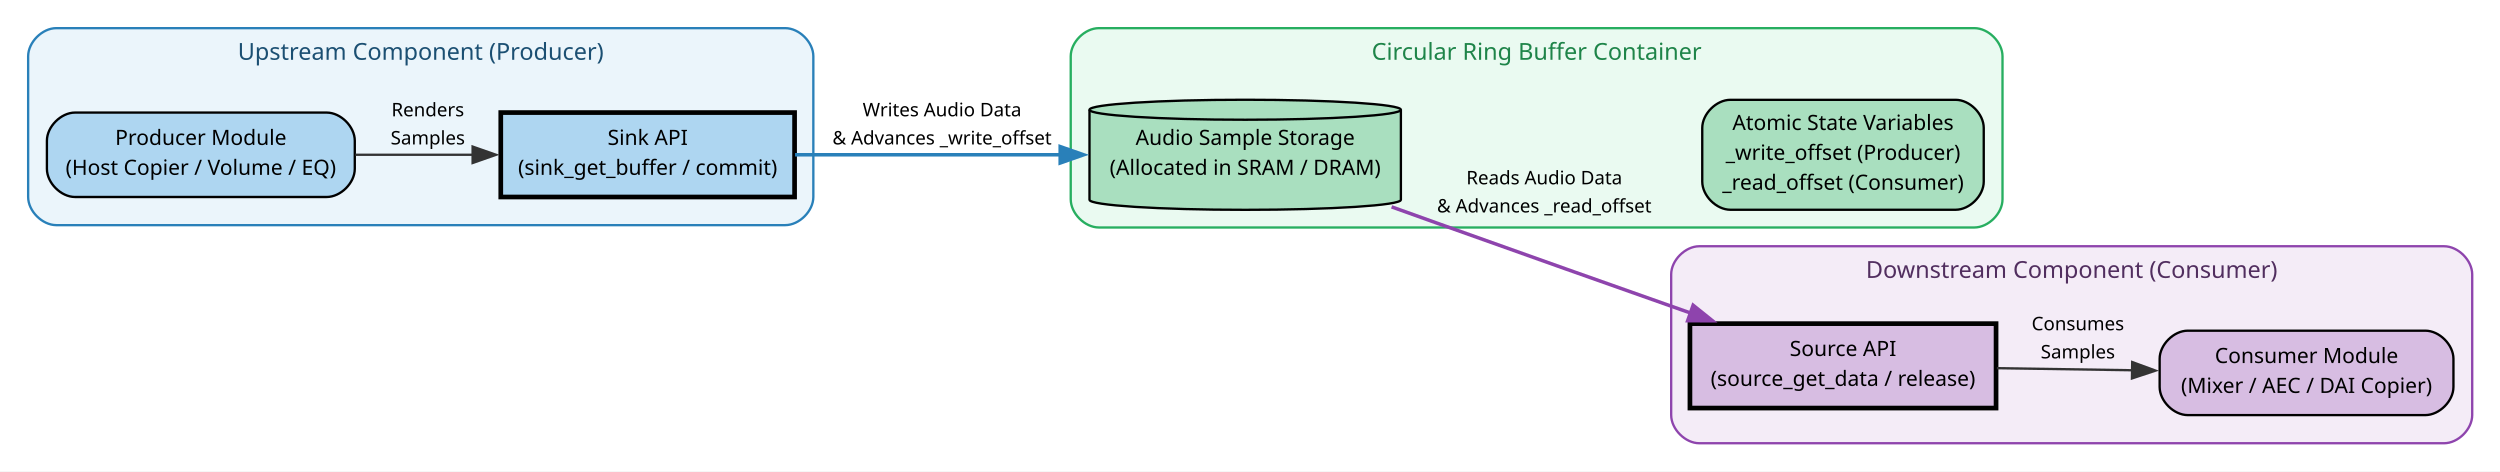
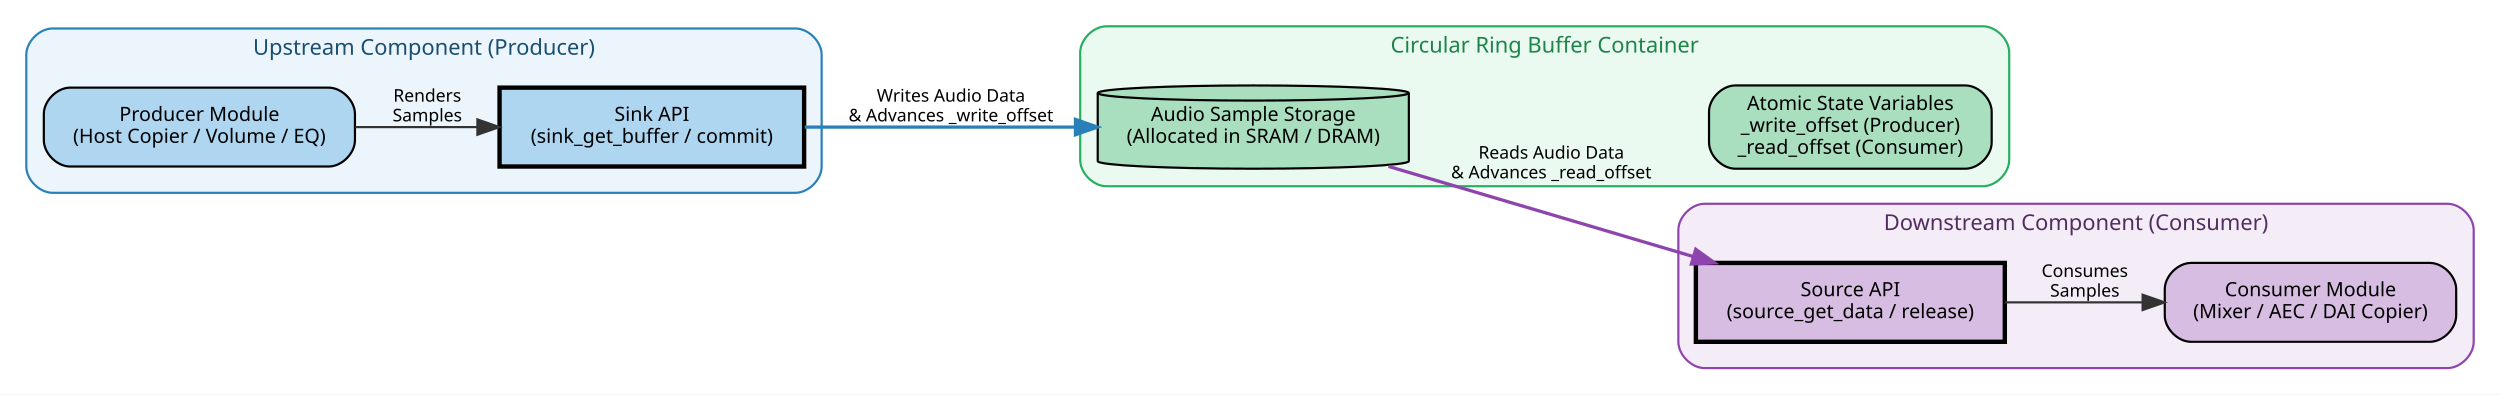
- <svg xmlns="http://www.w3.org/2000/svg" width="1066pt" height="201pt" viewBox="0.00 0.00 1066.00 201.00">
-   <g id="graph0" class="graph" transform="scale(1 1) rotate(0) translate(4 197)">
-     <polygon fill="white" stroke="none" points="-4,4 -4,-197 1062.15,-197 1062.15,4 -4,4" />
+ <svg xmlns="http://www.w3.org/2000/svg" width="1141pt" height="180pt" viewBox="0.00 0.00 1141.00 180.00">
+   <g id="graph0" class="graph" transform="scale(1 1) rotate(0) translate(4 176)">
+     <polygon fill="white" stroke="transparent" points="-4,4 -4,-176 1137,-176 1137,4 -4,4" />
    <g id="clust1" class="cluster">
-       <path fill="#ebf5fb" stroke="#2980b9" d="M20,-101C20,-101 330.81,-101 330.81,-101 336.81,-101 342.81,-107 342.81,-113 342.81,-113 342.81,-173 342.81,-173 342.81,-179 336.81,-185 330.81,-185 330.81,-185 20,-185 20,-185 14,-185 8,-179 8,-173 8,-173 8,-113 8,-113 8,-107 14,-101 20,-101" />
-       <text xml:space="preserve" text-anchor="middle" x="175.4" y="-171.5" font-family="Verdana-Bold" font-size="10.00" fill="#1b4f72">Upstream Component (Producer)</text>
+       <path fill="#ebf5fb" stroke="#2980b9" d="M20,-88C20,-88 359,-88 359,-88 365,-88 371,-94 371,-100 371,-100 371,-151 371,-151 371,-157 365,-163 359,-163 359,-163 20,-163 20,-163 14,-163 8,-157 8,-151 8,-151 8,-100 8,-100 8,-94 14,-88 20,-88" />
+       <text text-anchor="middle" x="189.5" y="-151" font-family="Verdana-Bold" font-size="10.00" fill="#1b4f72">Upstream Component (Producer)</text>
    </g>
    <g id="clust2" class="cluster">
-       <path fill="#eafaf1" stroke="#27ae60" d="M464.56,-100C464.56,-100 837.87,-100 837.87,-100 843.87,-100 849.87,-106 849.87,-112 849.87,-112 849.87,-173 849.87,-173 849.87,-179 843.87,-185 837.87,-185 837.87,-185 464.56,-185 464.56,-185 458.56,-185 452.56,-179 452.56,-173 452.56,-173 452.56,-112 452.56,-112 452.56,-106 458.56,-100 464.56,-100" />
-       <text xml:space="preserve" text-anchor="middle" x="651.22" y="-171.5" font-family="Verdana-Bold" font-size="10.00" fill="#1e8449">Circular Ring Buffer Container</text>
+       <path fill="#eafaf1" stroke="#27ae60" d="M501,-91C501,-91 901,-91 901,-91 907,-91 913,-97 913,-103 913,-103 913,-152 913,-152 913,-158 907,-164 901,-164 901,-164 501,-164 501,-164 495,-164 489,-158 489,-152 489,-152 489,-103 489,-103 489,-97 495,-91 501,-91" />
+       <text text-anchor="middle" x="701" y="-152" font-family="Verdana-Bold" font-size="10.00" fill="#1e8449">Circular Ring Buffer Container</text>
    </g>
    <g id="clust3" class="cluster">
-       <path fill="#f4ecf7" stroke="#8e44ad" d="M720.59,-8C720.59,-8 1038.15,-8 1038.15,-8 1044.15,-8 1050.15,-14 1050.15,-20 1050.15,-20 1050.15,-80 1050.15,-80 1050.15,-86 1044.15,-92 1038.15,-92 1038.15,-92 720.59,-92 720.59,-92 714.59,-92 708.59,-86 708.59,-80 708.59,-80 708.59,-20 708.59,-20 708.59,-14 714.59,-8 720.59,-8" />
-       <text xml:space="preserve" text-anchor="middle" x="879.37" y="-78.5" font-family="Verdana-Bold" font-size="10.00" fill="#512e5f">Downstream Component (Consumer)</text>
+       <path fill="#f4ecf7" stroke="#8e44ad" d="M774,-8C774,-8 1113,-8 1113,-8 1119,-8 1125,-14 1125,-20 1125,-20 1125,-71 1125,-71 1125,-77 1119,-83 1113,-83 1113,-83 774,-83 774,-83 768,-83 762,-77 762,-71 762,-71 762,-20 762,-20 762,-14 768,-8 774,-8" />
+       <text text-anchor="middle" x="943.5" y="-71" font-family="Verdana-Bold" font-size="10.00" fill="#512e5f">Downstream Component (Consumer)</text>
    </g>
    <g id="node1" class="node">
-       <path fill="#aed6f1" stroke="black" d="M135.28,-149C135.28,-149 28,-149 28,-149 22,-149 16,-143 16,-137 16,-137 16,-125 16,-125 16,-119 22,-113 28,-113 28,-113 135.28,-113 135.28,-113 141.28,-113 147.28,-119 147.28,-125 147.28,-125 147.28,-137 147.28,-137 147.28,-143 141.28,-149 135.28,-149" />
-       <text xml:space="preserve" text-anchor="middle" x="81.64" y="-135.2" font-family="verdana" font-size="9.00">Producer Module</text>
-       <text xml:space="preserve" text-anchor="middle" x="81.64" y="-122.45" font-family="verdana" font-size="9.00">(Host Copier / Volume / EQ)</text>
+       <path fill="#aed6f1" stroke="black" d="M146,-136C146,-136 28,-136 28,-136 22,-136 16,-130 16,-124 16,-124 16,-112 16,-112 16,-106 22,-100 28,-100 28,-100 146,-100 146,-100 152,-100 158,-106 158,-112 158,-112 158,-124 158,-124 158,-130 152,-136 146,-136" />
+       <text text-anchor="middle" x="87" y="-120.8" font-family="verdana" font-size="9.00">Producer Module</text>
+       <text text-anchor="middle" x="87" y="-110.8" font-family="verdana" font-size="9.00">(Host Copier / Volume / EQ)</text>
    </g>
    <g id="node2" class="node">
-       <polygon fill="#aed6f1" stroke="black" stroke-width="2" points="334.81,-149 209.53,-149 209.53,-113 334.81,-113 334.81,-149" />
-       <text xml:space="preserve" text-anchor="middle" x="272.17" y="-135.2" font-family="verdana" font-size="9.00">Sink API</text>
-       <text xml:space="preserve" text-anchor="middle" x="272.17" y="-122.45" font-family="verdana" font-size="9.00">(sink_get_buffer / commit)</text>
+       <polygon fill="#aed6f1" stroke="black" stroke-width="2" points="363,-136 224,-136 224,-100 363,-100 363,-136" />
+       <text text-anchor="middle" x="293.5" y="-120.8" font-family="verdana" font-size="9.00">Sink API</text>
+       <text text-anchor="middle" x="293.5" y="-110.8" font-family="verdana" font-size="9.00">(sink_get_buffer / commit)</text>
    </g>
    <g id="edge1" class="edge">
-       <path fill="none" stroke="#333333" d="M147.52,-131C163.7,-131 181.17,-131 197.74,-131" />
-       <polygon fill="#333333" stroke="#333333" points="197.52,-134.5 207.52,-131 197.52,-127.5 197.52,-134.5" />
-       <text xml:space="preserve" text-anchor="middle" x="178.41" y="-147.4" font-family="verdana" font-size="8.00">Renders</text>
-       <text xml:space="preserve" text-anchor="middle" x="178.41" y="-135.4" font-family="verdana" font-size="8.00">Samples</text>
+       <path fill="none" stroke="#333333" d="M158.09,-118C176.04,-118 195.46,-118 213.82,-118" />
+       <polygon fill="#333333" stroke="#333333" points="213.88,-121.5 223.88,-118 213.88,-114.5 213.88,-121.5" />
+       <text text-anchor="middle" x="191" y="-129.6" font-family="verdana" font-size="8.00">Renders</text>
+       <text text-anchor="middle" x="191" y="-120.6" font-family="verdana" font-size="8.00">Samples</text>
    </g>
    <g id="node3" class="node">
-       <path fill="#a9dfbf" stroke="black" d="M593.34,-150.2C593.34,-152.56 563.58,-154.47 526.95,-154.47 490.32,-154.47 460.56,-152.56 460.56,-150.2 460.56,-150.2 460.56,-111.8 460.56,-111.8 460.56,-109.44 490.32,-107.53 526.95,-107.53 563.58,-107.53 593.34,-109.44 593.34,-111.8 593.34,-111.8 593.34,-150.2 593.34,-150.2" />
-       <path fill="none" stroke="black" d="M593.34,-150.2C593.34,-147.85 563.58,-145.94 526.95,-145.94 490.32,-145.94 460.56,-147.85 460.56,-150.2" />
-       <text xml:space="preserve" text-anchor="middle" x="526.95" y="-135.2" font-family="verdana" font-size="9.00">Audio Sample Storage</text>
-       <text xml:space="preserve" text-anchor="middle" x="526.95" y="-122.45" font-family="verdana" font-size="9.00">(Allocated in SRAM / DRAM)</text>
+       <path fill="#a9dfbf" stroke="black" d="M639,-133.55C639,-135.45 607.18,-137 568,-137 528.82,-137 497,-135.45 497,-133.55 497,-133.55 497,-102.45 497,-102.45 497,-100.55 528.82,-99 568,-99 607.18,-99 639,-100.55 639,-102.45 639,-102.45 639,-133.55 639,-133.55" />
+       <path fill="none" stroke="black" d="M639,-133.55C639,-131.64 607.18,-130.09 568,-130.09 528.82,-130.09 497,-131.64 497,-133.55" />
+       <text text-anchor="middle" x="568" y="-120.8" font-family="verdana" font-size="9.00">Audio Sample Storage</text>
+       <text text-anchor="middle" x="568" y="-110.8" font-family="verdana" font-size="9.00">(Allocated in SRAM / DRAM)</text>
    </g>
    <g id="edge4" class="edge">
-       <path fill="none" stroke="#2980b9" stroke-width="1.5" d="M335.01,-131C369.15,-131 411.88,-131 448.26,-131" />
-       <polygon fill="#2980b9" stroke="#2980b9" stroke-width="1.5" points="448.06,-134.5 458.06,-131 448.06,-127.5 448.06,-134.5" />
-       <text xml:space="preserve" text-anchor="middle" x="397.69" y="-147.4" font-family="verdana" font-size="8.00">Writes Audio Data</text>
-       <text xml:space="preserve" text-anchor="middle" x="397.69" y="-135.4" font-family="verdana" font-size="8.00">&amp; Advances _write_offset</text>
+       <path fill="none" stroke="#2980b9" stroke-width="1.5" d="M363.26,-118C400.83,-118 447.55,-118 486.77,-118" />
+       <polygon fill="#2980b9" stroke="#2980b9" stroke-width="1.5" points="486.84,-121.5 496.84,-118 486.84,-114.5 486.84,-121.5" />
+       <text text-anchor="middle" x="430" y="-129.6" font-family="verdana" font-size="8.00">Writes Audio Data</text>
+       <text text-anchor="middle" x="430" y="-120.6" font-family="verdana" font-size="8.00">&amp; Advances _write_offset</text>
    </g>
    <g id="node4" class="node">
-       <path fill="#a9dfbf" stroke="black" d="M829.87,-154.44C829.87,-154.44 733.84,-154.44 733.84,-154.44 727.84,-154.44 721.84,-148.44 721.84,-142.44 721.84,-142.44 721.84,-119.56 721.84,-119.56 721.84,-113.56 727.84,-107.56 733.84,-107.56 733.84,-107.56 829.87,-107.56 829.87,-107.56 835.87,-107.56 841.87,-113.56 841.87,-119.56 841.87,-119.56 841.87,-142.44 841.87,-142.44 841.87,-148.44 835.87,-154.44 829.87,-154.44" />
-       <text xml:space="preserve" text-anchor="middle" x="781.86" y="-141.57" font-family="verdana" font-size="9.00">Atomic State Variables</text>
-       <text xml:space="preserve" text-anchor="middle" x="781.86" y="-128.82" font-family="verdana" font-size="9.00">_write_offset (Producer)</text>
-       <text xml:space="preserve" text-anchor="middle" x="781.86" y="-116.08" font-family="verdana" font-size="9.00">_read_offset (Consumer)</text>
+       <path fill="#a9dfbf" stroke="black" d="M893,-137C893,-137 788,-137 788,-137 782,-137 776,-131 776,-125 776,-125 776,-111 776,-111 776,-105 782,-99 788,-99 788,-99 893,-99 893,-99 899,-99 905,-105 905,-111 905,-111 905,-125 905,-125 905,-131 899,-137 893,-137" />
+       <text text-anchor="middle" x="840.5" y="-125.8" font-family="verdana" font-size="9.00">Atomic State Variables</text>
+       <text text-anchor="middle" x="840.5" y="-115.8" font-family="verdana" font-size="9.00">_write_offset (Producer)</text>
+       <text text-anchor="middle" x="840.5" y="-105.8" font-family="verdana" font-size="9.00">_read_offset (Consumer)</text>
    </g>
    <g id="node5" class="node">
-       <polygon fill="#d7bde2" stroke="black" stroke-width="2" points="847.12,-59 716.59,-59 716.59,-23 847.12,-23 847.12,-59" />
-       <text xml:space="preserve" text-anchor="middle" x="781.86" y="-45.2" font-family="verdana" font-size="9.00">Source API</text>
-       <text xml:space="preserve" text-anchor="middle" x="781.86" y="-32.45" font-family="verdana" font-size="9.00">(source_get_data / release)</text>
+       <polygon fill="#d7bde2" stroke="black" stroke-width="2" points="911,-56 770,-56 770,-20 911,-20 911,-56" />
+       <text text-anchor="middle" x="840.5" y="-40.8" font-family="verdana" font-size="9.00">Source API</text>
+       <text text-anchor="middle" x="840.5" y="-30.8" font-family="verdana" font-size="9.00">(source_get_data / release)</text>
    </g>
    <g id="edge5" class="edge">
-       <path fill="none" stroke="#8e44ad" stroke-width="1.5" d="M589.38,-108.79C595.78,-106.49 602.19,-104.2 608.34,-102 644.33,-89.14 684.6,-74.9 717.17,-63.41" />
-       <polygon fill="#8e44ad" stroke="#8e44ad" stroke-width="1.5" points="717.95,-66.85 726.21,-60.22 715.62,-60.25 717.95,-66.85" />
-       <text xml:space="preserve" text-anchor="middle" x="654.47" y="-118.4" font-family="verdana" font-size="8.00">Reads Audio Data</text>
-       <text xml:space="preserve" text-anchor="middle" x="654.47" y="-106.4" font-family="verdana" font-size="8.00">&amp; Advances _read_offset</text>
+       <path fill="none" stroke="#8e44ad" stroke-width="1.5" d="M629.71,-100.05C670.98,-87.84 725.72,-71.65 768.93,-58.87" />
+       <polygon fill="#8e44ad" stroke="#8e44ad" stroke-width="1.5" points="769.93,-62.22 778.53,-56.03 767.95,-55.51 769.93,-62.22" />
+       <text text-anchor="middle" x="704" y="-103.6" font-family="verdana" font-size="8.00">Reads Audio Data</text>
+       <text text-anchor="middle" x="704" y="-94.6" font-family="verdana" font-size="8.00">&amp; Advances _read_offset</text>
    </g>
    <g id="node6" class="node">
-       <path fill="#d7bde2" stroke="black" d="M1030.15,-56C1030.15,-56 928.87,-56 928.87,-56 922.87,-56 916.87,-50 916.87,-44 916.87,-44 916.87,-32 916.87,-32 916.87,-26 922.87,-20 928.87,-20 928.87,-20 1030.15,-20 1030.15,-20 1036.15,-20 1042.15,-26 1042.15,-32 1042.15,-32 1042.15,-44 1042.15,-44 1042.15,-50 1036.15,-56 1030.15,-56" />
-       <text xml:space="preserve" text-anchor="middle" x="979.51" y="-42.2" font-family="verdana" font-size="9.00">Consumer Module</text>
-       <text xml:space="preserve" text-anchor="middle" x="979.51" y="-29.45" font-family="verdana" font-size="9.00">(Mixer / AEC / DAI Copier)</text>
+       <path fill="#d7bde2" stroke="black" d="M1105,-56C1105,-56 996,-56 996,-56 990,-56 984,-50 984,-44 984,-44 984,-32 984,-32 984,-26 990,-20 996,-20 996,-20 1105,-20 1105,-20 1111,-20 1117,-26 1117,-32 1117,-32 1117,-44 1117,-44 1117,-50 1111,-56 1105,-56" />
+       <text text-anchor="middle" x="1050.5" y="-40.8" font-family="verdana" font-size="9.00">Consumer Module</text>
+       <text text-anchor="middle" x="1050.5" y="-30.8" font-family="verdana" font-size="9.00">(Mixer / AEC / DAI Copier)</text>
    </g>
    <g id="edge3" class="edge">
-       <path fill="none" stroke="#333333" d="M847.46,-40.01C865.98,-39.73 886.31,-39.41 905.31,-39.12" />
-       <polygon fill="#333333" stroke="#333333" points="905.17,-42.63 915.12,-38.97 905.06,-35.63 905.17,-42.63" />
-       <text xml:space="preserve" text-anchor="middle" x="882" y="-56.17" font-family="verdana" font-size="8.00">Consumes</text>
-       <text xml:space="preserve" text-anchor="middle" x="882" y="-44.17" font-family="verdana" font-size="8.00">Samples</text>
+       <path fill="none" stroke="#333333" d="M911.05,-38C931.16,-38 953.2,-38 973.66,-38" />
+       <polygon fill="#333333" stroke="#333333" points="973.89,-41.5 983.89,-38 973.89,-34.5 973.89,-41.5" />
+       <text text-anchor="middle" x="947.5" y="-49.6" font-family="verdana" font-size="8.00">Consumes</text>
+       <text text-anchor="middle" x="947.5" y="-40.6" font-family="verdana" font-size="8.00">Samples</text>
    </g>
  </g>
</svg>
